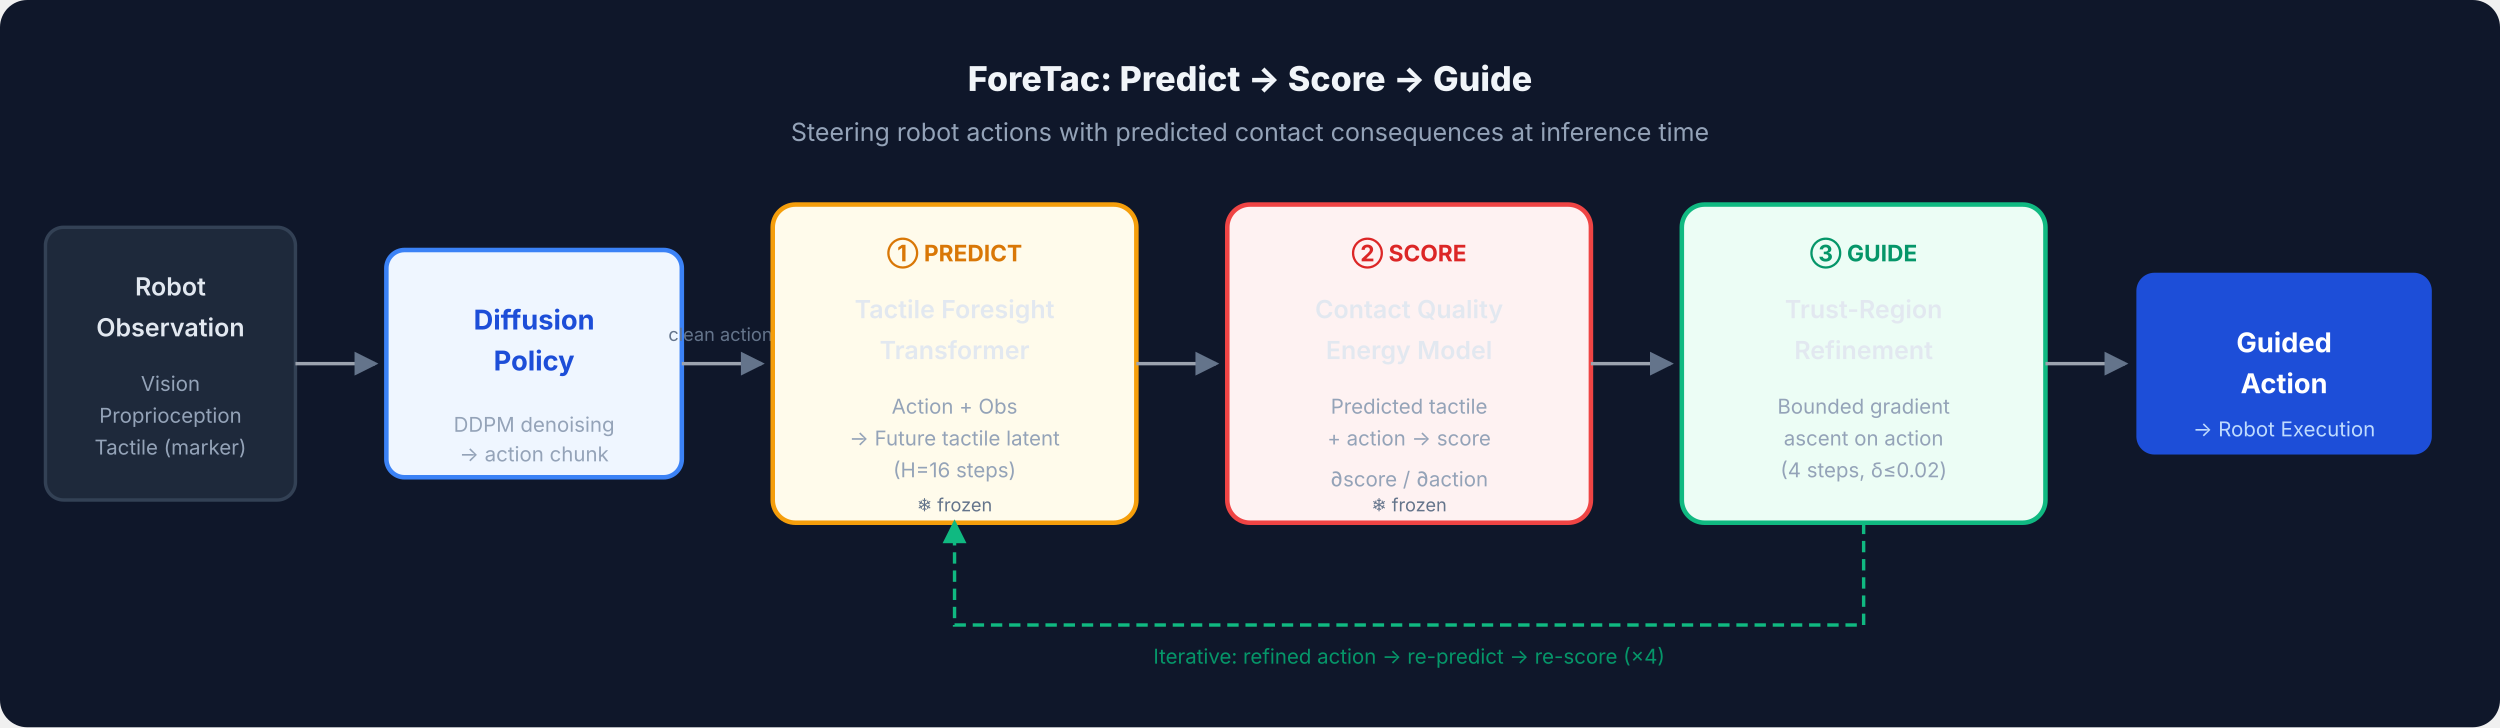
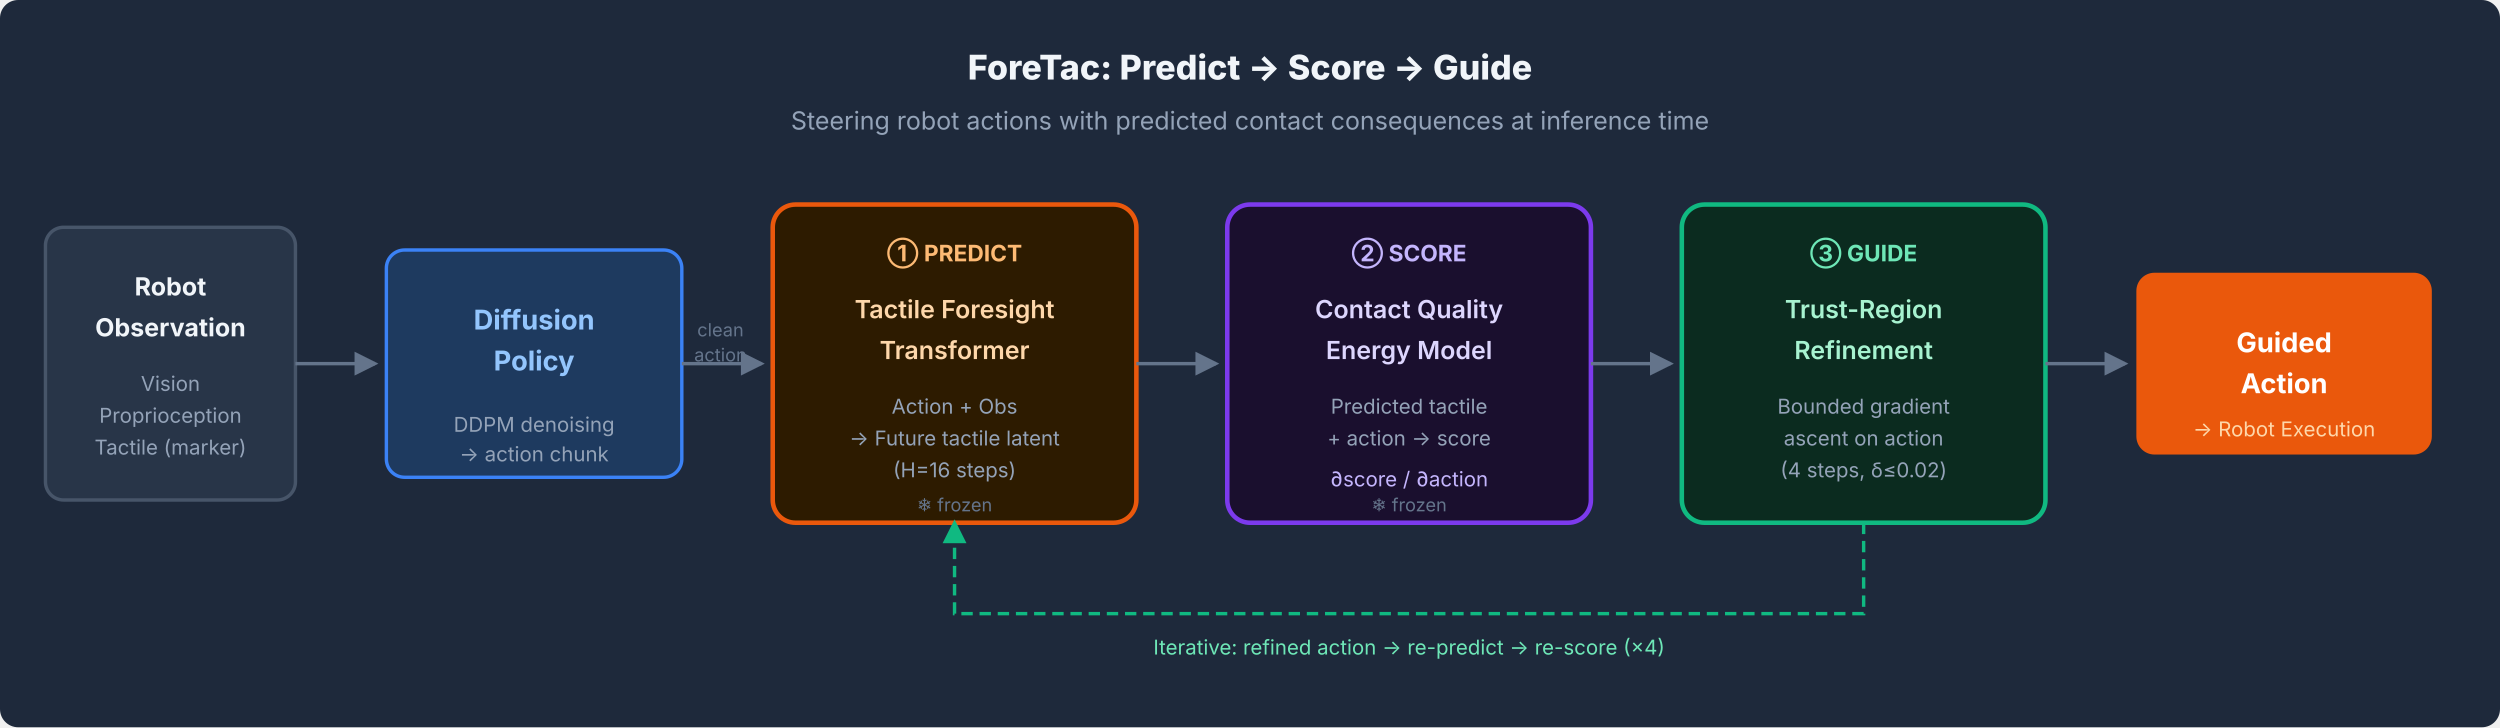
<svg xmlns="http://www.w3.org/2000/svg" viewBox="0 0 1100 320" font-family="Inter, -apple-system, sans-serif">
-   <rect width="1100" height="320" fill="#0F172A" rx="12" />
-   <rect x="20" y="100" width="110" height="120" rx="8" fill="#1E293B" stroke="#334155" stroke-width="1.5" />
-   <text x="75" y="130" text-anchor="middle" font-size="11" font-weight="600" fill="#E2E8F0">Robot</text>
-   <text x="75" y="148" text-anchor="middle" font-size="11" font-weight="600" fill="#E2E8F0">Observation</text>
+   <rect width="1100" height="320" fill="#1E293B" rx="8" />
+   <rect x="20" y="100" width="110" height="120" rx="8" fill="#283548" stroke="#475569" stroke-width="1.5" />
+   <text x="75" y="130" text-anchor="middle" font-size="11" font-weight="700" fill="#F1F5F9">Robot</text>
+   <text x="75" y="148" text-anchor="middle" font-size="11" font-weight="700" fill="#F1F5F9">Observation</text>
  <text x="75" y="172" text-anchor="middle" font-size="9" fill="#94A3B8">Vision</text>
  <text x="75" y="186" text-anchor="middle" font-size="9" fill="#94A3B8">Proprioception</text>
  <text x="75" y="200" text-anchor="middle" font-size="9" fill="#94A3B8">Tactile (marker)</text>
-   <path d="M 130 160 L 165 160" stroke="#9CA3AF" stroke-width="1.5" marker-end="url(#arr)" />
-   <rect x="170" y="110" width="130" height="100" rx="8" fill="#EFF6FF" stroke="#3B82F6" stroke-width="2" />
-   <text x="235" y="145" text-anchor="middle" font-size="12" font-weight="700" fill="#1D4ED8">Diffusion</text>
-   <text x="235" y="163" text-anchor="middle" font-size="12" font-weight="700" fill="#1D4ED8">Policy</text>
+   <path d="M 130 160 L 165 160" stroke="#64748B" stroke-width="1.5" marker-end="url(#arr-t)" />
+   <rect x="170" y="110" width="130" height="100" rx="8" fill="#1E3A5F" stroke="#3B82F6" stroke-width="1.5" />
+   <text x="235" y="145" text-anchor="middle" font-size="12" font-weight="700" fill="#93C5FD">Diffusion</text>
+   <text x="235" y="163" text-anchor="middle" font-size="12" font-weight="700" fill="#93C5FD">Policy</text>
  <text x="235" y="190" text-anchor="middle" font-size="9" fill="#94A3B8">DDPM denoising</text>
  <text x="235" y="203" text-anchor="middle" font-size="9" fill="#94A3B8">→ action chunk</text>
-   <path d="M 300 160 L 335 160" stroke="#9CA3AF" stroke-width="1.5" marker-end="url(#arr)" />
-   <text x="317" y="150" text-anchor="middle" font-size="8" fill="#64748B">clean action</text>
-   <rect x="340" y="90" width="160" height="140" rx="10" fill="#FFFBEB" stroke="#F59E0B" stroke-width="2" />
-   <text x="420" y="115" text-anchor="middle" font-size="10" font-weight="700" fill="#D97706">① PREDICT</text>
-   <text x="420" y="140" text-anchor="middle" font-size="11" font-weight="600" fill="#E2E8F0">Tactile Foresight</text>
-   <text x="420" y="158" text-anchor="middle" font-size="11" font-weight="600" fill="#E2E8F0">Transformer</text>
+   <path d="M 300 160 L 335 160" stroke="#64748B" stroke-width="1.5" marker-end="url(#arr-t)" />
+   <text x="317" y="148" text-anchor="middle" font-size="8" fill="#64748B">clean</text>
+   <text x="317" y="159" text-anchor="middle" font-size="8" fill="#64748B">action</text>
+   <rect x="340" y="90" width="160" height="140" rx="10" fill="#2D1B00" stroke="#EA580C" stroke-width="2" />
+   <text x="420" y="115" text-anchor="middle" font-size="10" font-weight="700" fill="#FDBA74">① PREDICT</text>
+   <text x="420" y="140" text-anchor="middle" font-size="11" font-weight="600" fill="#FED7AA">Tactile Foresight</text>
+   <text x="420" y="158" text-anchor="middle" font-size="11" font-weight="600" fill="#FED7AA">Transformer</text>
  <text x="420" y="182" text-anchor="middle" font-size="9" fill="#94A3B8">Action + Obs</text>
  <text x="420" y="196" text-anchor="middle" font-size="9" fill="#94A3B8">→ Future tactile latent</text>
  <text x="420" y="210" text-anchor="middle" font-size="9" fill="#94A3B8">(H=16 steps)</text>
  <text x="420" y="225" text-anchor="middle" font-size="8" fill="#64748B">❄ frozen</text>
-   <path d="M 500 160 L 535 160" stroke="#9CA3AF" stroke-width="1.5" marker-end="url(#arr)" />
-   <rect x="540" y="90" width="160" height="140" rx="10" fill="#FEF2F2" stroke="#EF4444" stroke-width="2" />
-   <text x="620" y="115" text-anchor="middle" font-size="10" font-weight="700" fill="#DC2626">② SCORE</text>
-   <text x="620" y="140" text-anchor="middle" font-size="11" font-weight="600" fill="#E2E8F0">Contact Quality</text>
-   <text x="620" y="158" text-anchor="middle" font-size="11" font-weight="600" fill="#E2E8F0">Energy Model</text>
+   <path d="M 500 160 L 535 160" stroke="#64748B" stroke-width="1.5" marker-end="url(#arr-t)" />
+   <rect x="540" y="90" width="160" height="140" rx="10" fill="#1A0F2E" stroke="#7C3AED" stroke-width="2" />
+   <text x="620" y="115" text-anchor="middle" font-size="10" font-weight="700" fill="#C4B5FD">② SCORE</text>
+   <text x="620" y="140" text-anchor="middle" font-size="11" font-weight="600" fill="#DDD6FE">Contact Quality</text>
+   <text x="620" y="158" text-anchor="middle" font-size="11" font-weight="600" fill="#DDD6FE">Energy Model</text>
  <text x="620" y="182" text-anchor="middle" font-size="9" fill="#94A3B8">Predicted tactile</text>
  <text x="620" y="196" text-anchor="middle" font-size="9" fill="#94A3B8">+ action → score</text>
-   <text x="620" y="214" text-anchor="middle" font-size="9" fill="#94A3B8">∂score / ∂action</text>
+   <text x="620" y="214" text-anchor="middle" font-size="9" fill="#C4B5FD">∂score / ∂action</text>
  <text x="620" y="225" text-anchor="middle" font-size="8" fill="#64748B">❄ frozen</text>
-   <path d="M 700 160 L 735 160" stroke="#9CA3AF" stroke-width="1.5" marker-end="url(#arr)" />
-   <rect x="740" y="90" width="160" height="140" rx="10" fill="#ECFDF5" stroke="#10B981" stroke-width="2" />
-   <text x="820" y="115" text-anchor="middle" font-size="10" font-weight="700" fill="#059669">③ GUIDE</text>
-   <text x="820" y="140" text-anchor="middle" font-size="11" font-weight="600" fill="#E2E8F0">Trust-Region</text>
-   <text x="820" y="158" text-anchor="middle" font-size="11" font-weight="600" fill="#E2E8F0">Refinement</text>
+   <path d="M 700 160 L 735 160" stroke="#64748B" stroke-width="1.5" marker-end="url(#arr-t)" />
+   <rect x="740" y="90" width="160" height="140" rx="10" fill="#0B2B1F" stroke="#10B981" stroke-width="2" />
+   <text x="820" y="115" text-anchor="middle" font-size="10" font-weight="700" fill="#6EE7B7">③ GUIDE</text>
+   <text x="820" y="140" text-anchor="middle" font-size="11" font-weight="600" fill="#A7F3D0">Trust-Region</text>
+   <text x="820" y="158" text-anchor="middle" font-size="11" font-weight="600" fill="#A7F3D0">Refinement</text>
  <text x="820" y="182" text-anchor="middle" font-size="9" fill="#94A3B8">Bounded gradient</text>
  <text x="820" y="196" text-anchor="middle" font-size="9" fill="#94A3B8">ascent on action</text>
  <text x="820" y="210" text-anchor="middle" font-size="9" fill="#94A3B8">(4 steps, δ≤0.02)</text>
-   <path d="M 900 160 L 935 160" stroke="#9CA3AF" stroke-width="1.5" marker-end="url(#arr)" />
-   <rect x="940" y="120" width="130" height="80" rx="8" fill="#1D4ED8" />
-   <text x="1005" y="155" text-anchor="middle" font-size="12" font-weight="700" fill="white">Guided</text>
-   <text x="1005" y="173" text-anchor="middle" font-size="12" font-weight="700" fill="white">Action</text>
-   <text x="1005" y="192" text-anchor="middle" font-size="9" fill="#BFDBFE">→ Robot Execution</text>
-   <path d="M 820 230 L 820 275 L 420 275 L 420 230" stroke="#10B981" stroke-width="1.5" stroke-dasharray="5,3" fill="none" marker-end="url(#arr-green)" />
-   <text x="620" y="292" text-anchor="middle" font-size="9" fill="#059669">Iterative: refined action → re-predict → re-score (×4)</text>
-   <text x="550" y="40" text-anchor="middle" font-size="15" font-weight="800" fill="#F1F5F9">ForeTac: Predict → Score → Guide</text>
-   <text x="550" y="62" text-anchor="middle" font-size="11" fill="#94A3B8">Steering robot actions with predicted contact consequences at inference time</text>
+   <path d="M 900 160 L 935 160" stroke="#64748B" stroke-width="1.5" marker-end="url(#arr-t)" />
+   <rect x="940" y="120" width="130" height="80" rx="8" fill="#EA580C" />
+   <text x="1005" y="155" text-anchor="middle" font-size="12" font-weight="700" fill="#FFFFFF">Guided</text>
+   <text x="1005" y="173" text-anchor="middle" font-size="12" font-weight="700" fill="#FFFFFF">Action</text>
+   <text x="1005" y="192" text-anchor="middle" font-size="9" fill="#FED7AA">→ Robot Execution</text>
+   <path d="M 820 230 L 820 270 L 420 270 L 420 230" stroke="#10B981" stroke-width="1.5" stroke-dasharray="5,3" fill="none" marker-end="url(#arr-green-t)" />
+   <text x="620" y="288" text-anchor="middle" font-size="9" fill="#6EE7B7">Iterative: refined action → re-predict → re-score (×4)</text>
+   <text x="550" y="35" text-anchor="middle" font-size="15" font-weight="800" fill="#F1F5F9">ForeTac: Predict → Score → Guide</text>
+   <text x="550" y="57" text-anchor="middle" font-size="11" fill="#94A3B8">Steering robot actions with predicted contact consequences at inference time</text>
  <defs>
-     <marker id="arr" markerWidth="7" markerHeight="7" refX="6" refY="3.5" orient="auto">
+     <marker id="arr-t" markerWidth="7" markerHeight="7" refX="6" refY="3.5" orient="auto">
      <path d="M 0 0 L 7 3.5 L 0 7 Z" fill="#64748B" />
    </marker>
-     <marker id="arr-green" markerWidth="7" markerHeight="7" refX="6" refY="3.5" orient="auto">
+     <marker id="arr-green-t" markerWidth="7" markerHeight="7" refX="6" refY="3.5" orient="auto">
      <path d="M 0 0 L 7 3.5 L 0 7 Z" fill="#10B981" />
    </marker>
  </defs>
</svg>
